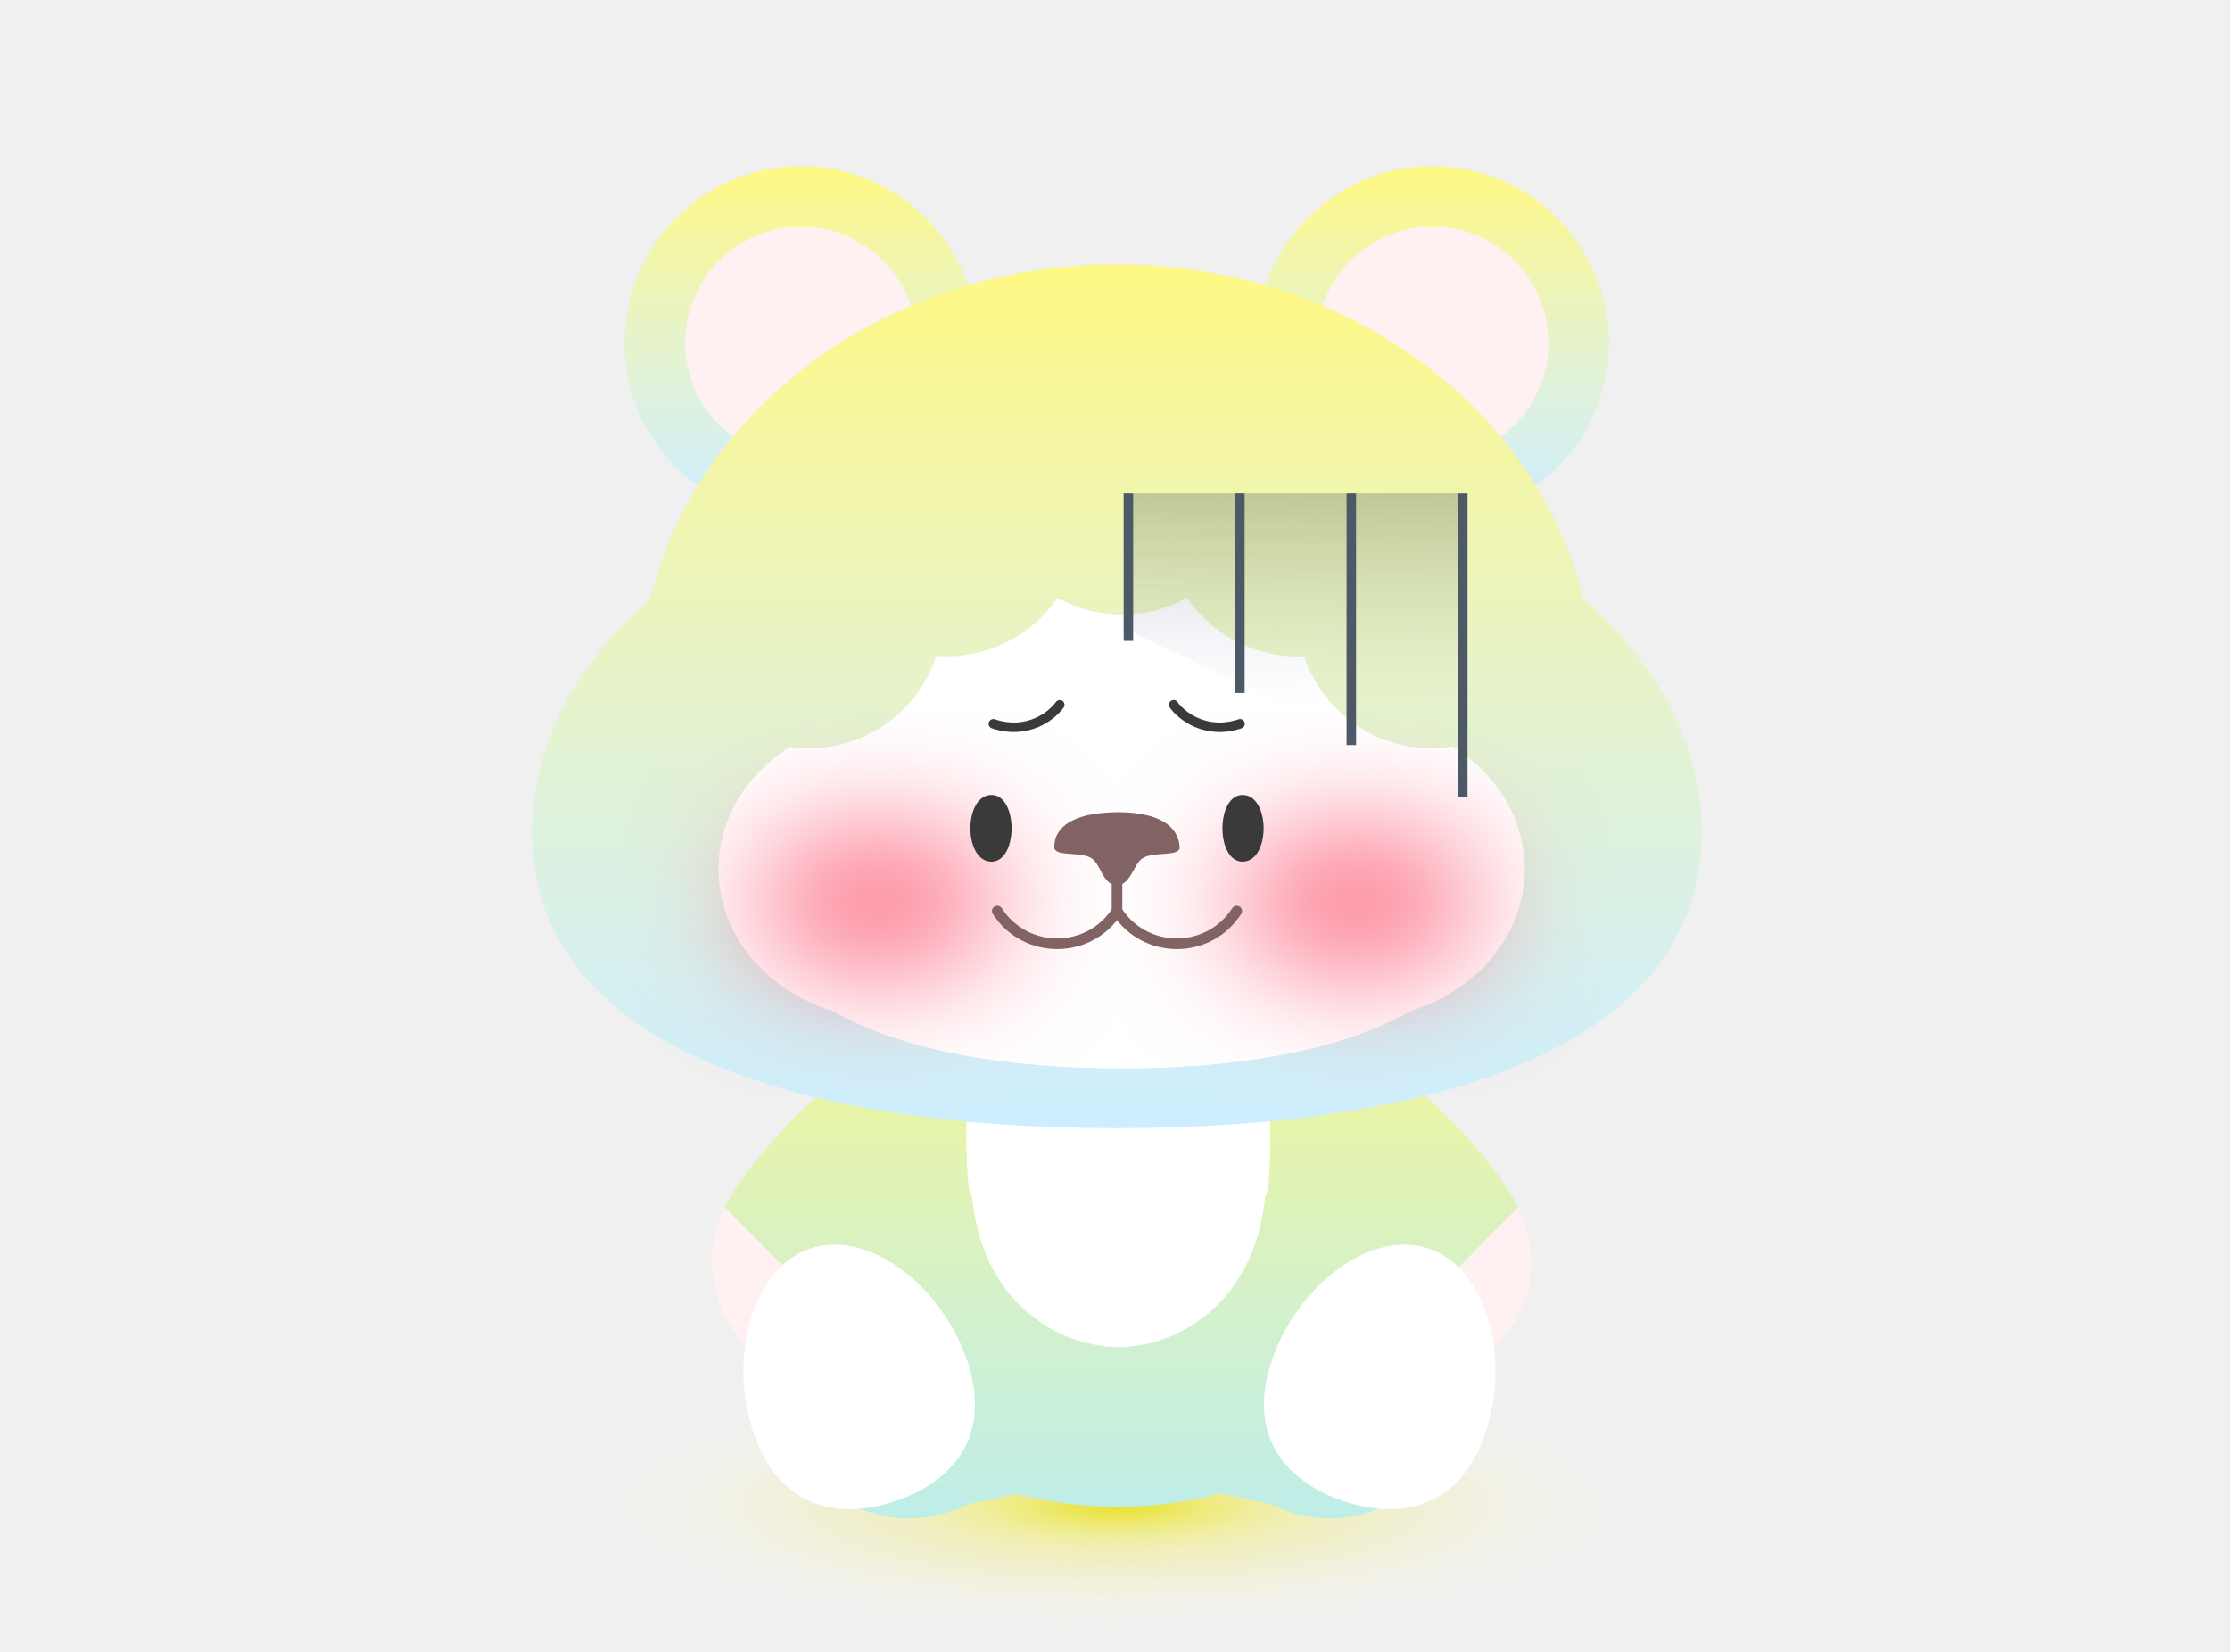
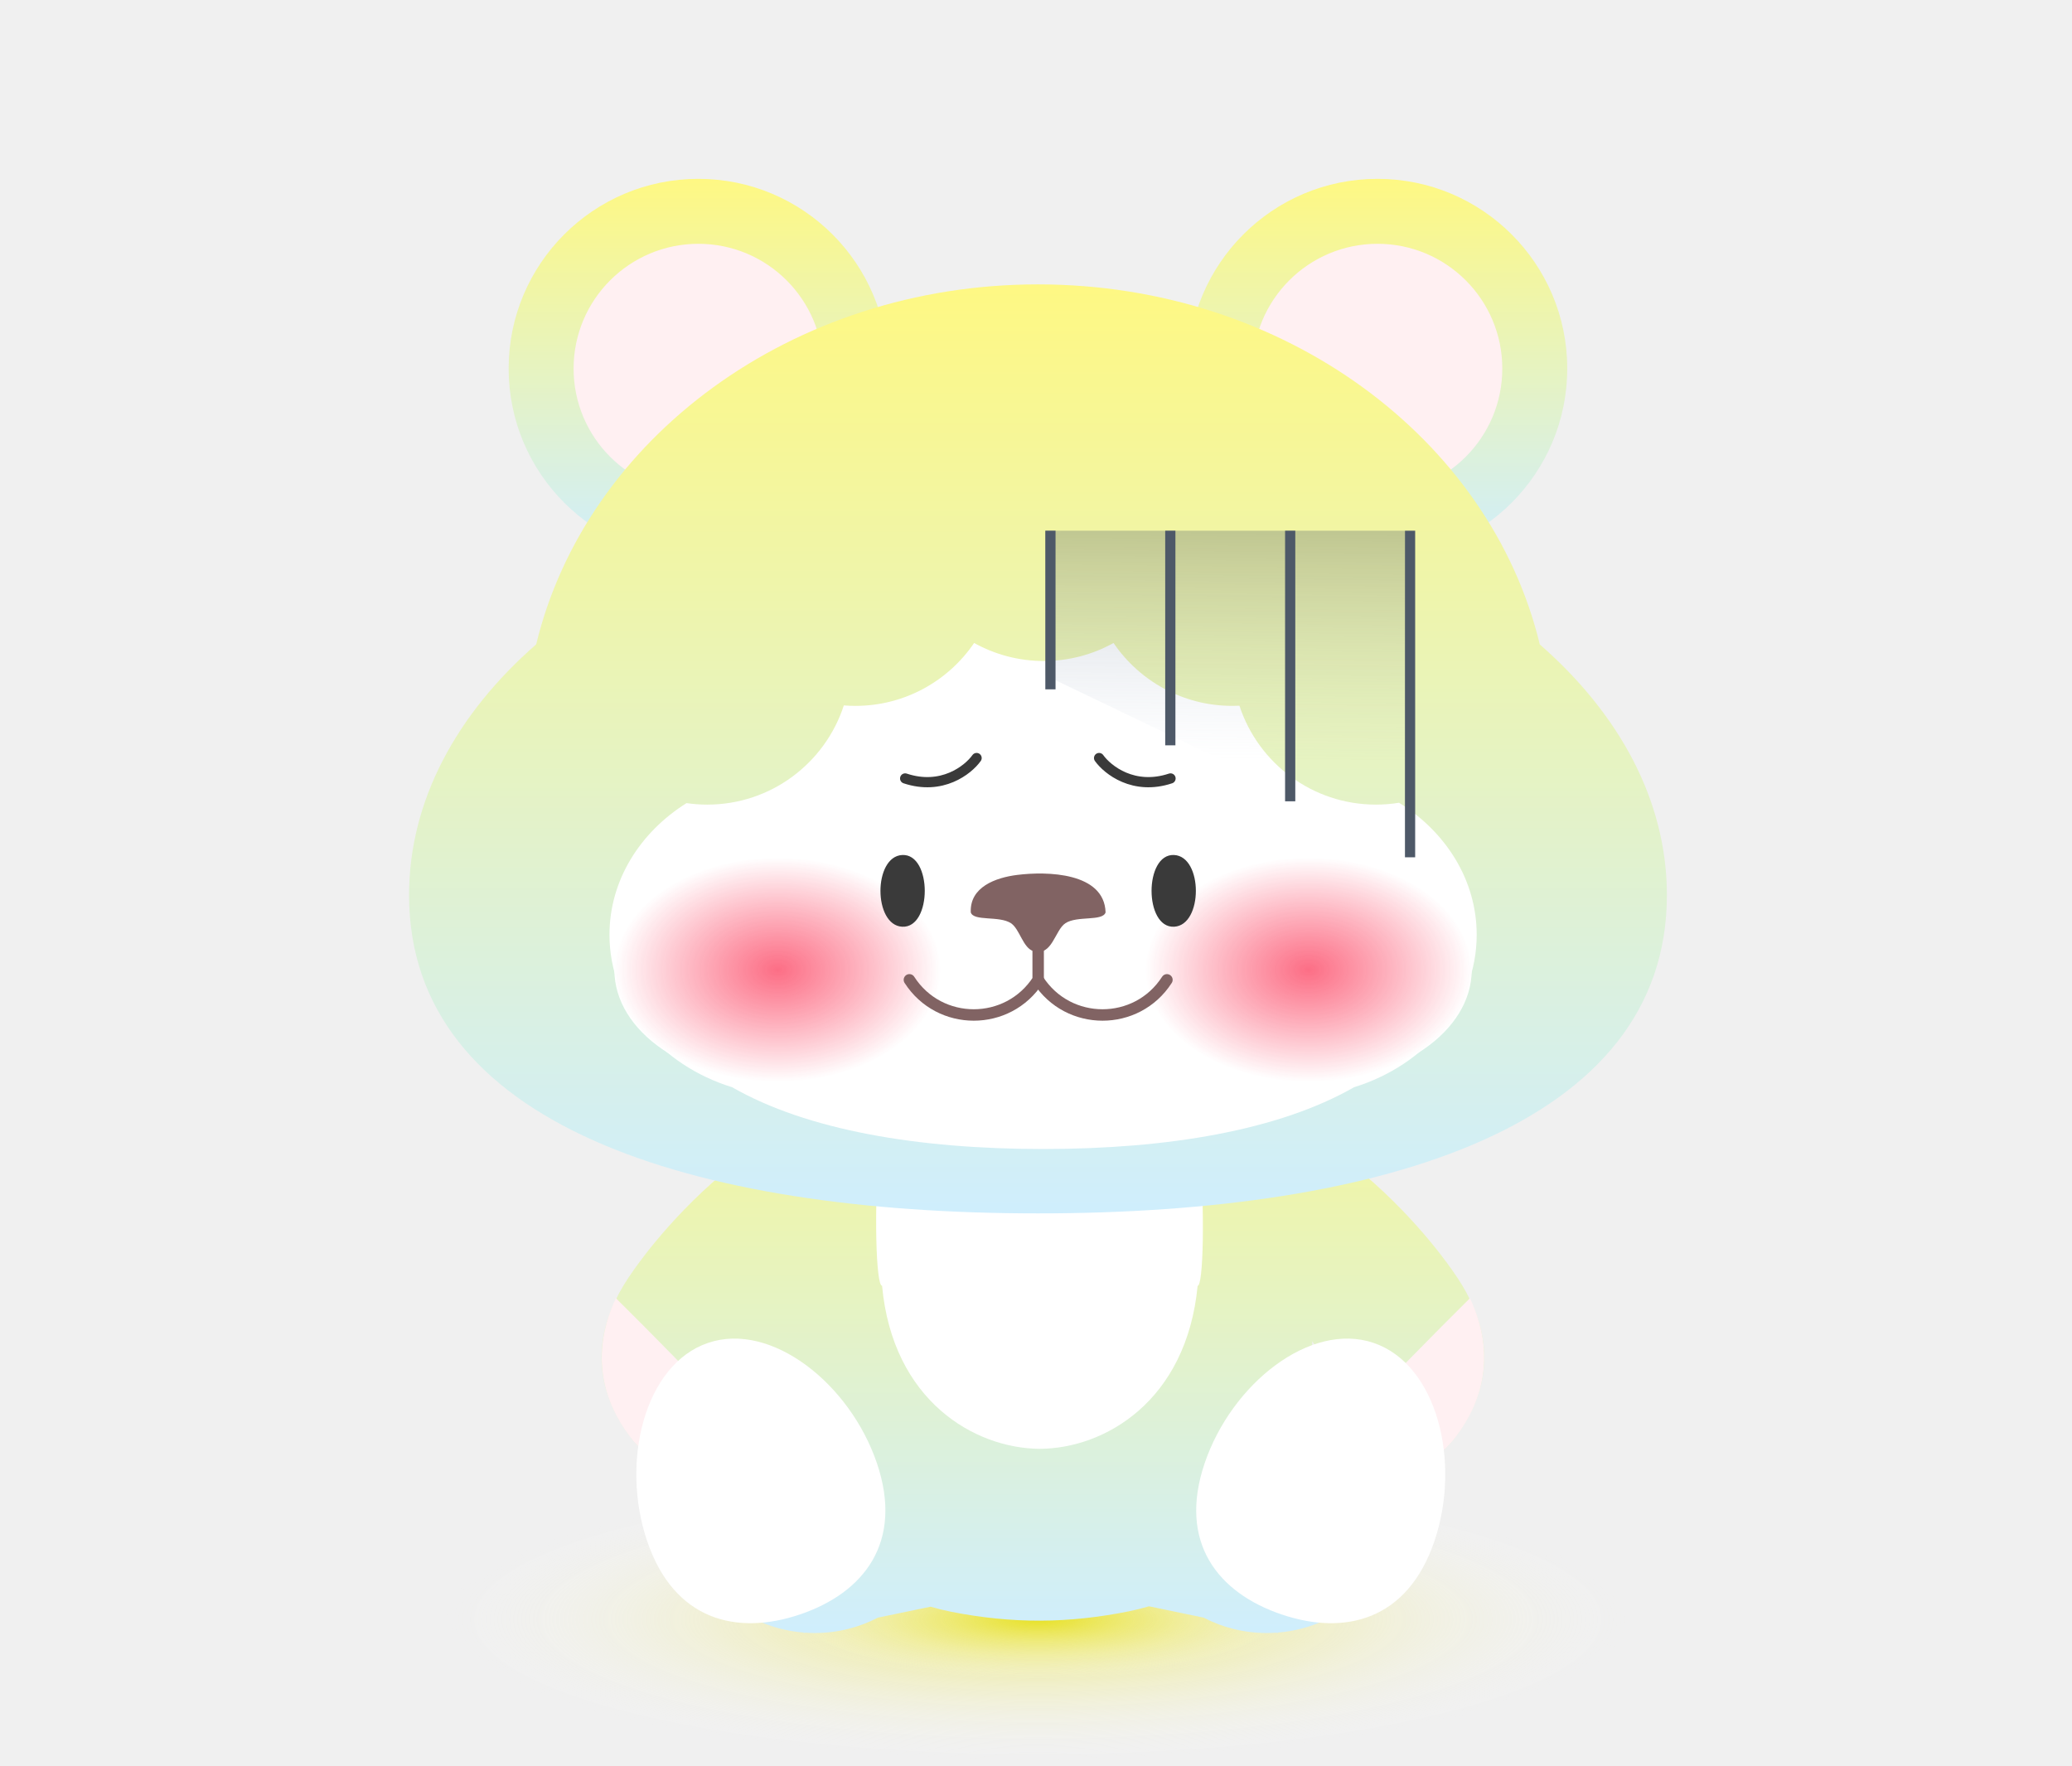
- <svg xmlns="http://www.w3.org/2000/svg" width="235" height="174" viewBox="0 0 235 174" fill="none">
-   <ellipse cx="117.683" cy="158.662" rx="58.5" ry="14" fill="url(#paint0_radial_124_6286)" />
-   <ellipse cx="117.683" cy="158.662" rx="26.5" ry="6" fill="url(#paint1_radial_124_6286)" />
-   <path d="M115.837 92.794C111.737 92.858 107.632 93.096 103.532 93.501C102.619 94.948 101.814 96.381 101.042 97.801C99.142 101.116 97.49 104.565 96.104 108.099C92.991 110.07 89.562 112.516 86.771 115.026C81.215 119.713 77.972 124.626 78.006 124.556C72.506 132.247 75.57 138.014 78.08 141.241L78.083 141.237C79.945 143.379 81.734 144.233 84.18 142.104C83.332 143.757 82.855 145.616 82.855 147.582C82.855 154.095 88.085 159.437 94.74 159.963V160.007L94.894 159.975C95.2 159.996 95.509 160.007 95.82 160.007C98.064 160.007 100.174 159.46 102.015 158.499L107.178 157.429C107.833 157.622 108.5 157.788 109.177 157.922C115.191 159.114 120.648 159.079 126.597 157.88C127.266 157.746 127.924 157.581 128.571 157.39L133.924 158.5C135.765 159.46 137.875 160.007 140.118 160.007C140.43 160.007 140.739 159.996 141.045 159.975L141.199 160.007V159.963C147.854 159.437 153.084 154.095 153.084 147.582C153.083 145.227 152.4 143.025 151.212 141.148C154.17 144.432 156.178 143.651 158.277 141.237L158.272 141.239C160.786 138.009 163.846 132.245 158.345 124.554C158.387 124.627 155.139 119.716 149.587 115.026C146.601 112.341 142.887 109.724 139.608 107.689C137.685 102.672 135.256 97.869 132.406 93.458C128.306 93.063 124.2 92.842 120.1 92.788C118.679 92.766 117.258 92.772 115.837 92.794ZM144.552 131.409C146.267 133.803 147.292 135.416 147.303 135.389C148.151 136.885 148.934 138.138 149.662 139.173C148.268 137.722 146.519 136.587 144.546 135.9C144.602 134.41 144.604 132.912 144.552 131.409ZM91.139 132.354C91.117 133.565 91.13 134.774 91.178 135.98C89.782 136.493 88.504 137.232 87.388 138.148C87.915 137.339 88.471 136.422 89.056 135.389C89.067 135.411 89.831 134.217 91.139 132.354Z" fill="#BEEDE8" />
-   <path d="M115.837 92.794C111.737 92.858 107.632 93.096 103.532 93.501C102.619 94.948 101.814 96.381 101.042 97.801C99.142 101.116 97.49 104.565 96.104 108.099C92.991 110.07 89.562 112.516 86.771 115.026C81.215 119.713 77.972 124.626 78.006 124.556C72.506 132.247 75.57 138.014 78.08 141.241L78.083 141.237C79.945 143.379 81.734 144.233 84.18 142.104C83.332 143.757 82.855 145.616 82.855 147.582C82.855 154.095 88.085 159.437 94.74 159.963V160.007L94.894 159.975C95.2 159.996 95.509 160.007 95.82 160.007C98.064 160.007 100.174 159.46 102.015 158.499L107.178 157.429C107.833 157.622 108.5 157.788 109.177 157.922C115.191 159.114 120.648 159.079 126.597 157.88C127.266 157.746 127.924 157.581 128.571 157.39L133.924 158.5C135.765 159.46 137.875 160.007 140.118 160.007C140.43 160.007 140.739 159.996 141.045 159.975L141.199 160.007V159.963C147.854 159.437 153.084 154.095 153.084 147.582C153.083 145.227 152.4 143.025 151.212 141.148C154.17 144.432 156.178 143.651 158.277 141.237L158.272 141.239C160.786 138.009 163.846 132.245 158.345 124.554C158.387 124.627 155.139 119.716 149.587 115.026C146.601 112.341 142.887 109.724 139.608 107.689C137.685 102.672 135.256 97.869 132.406 93.458C128.306 93.063 124.2 92.842 120.1 92.788C118.679 92.766 117.258 92.772 115.837 92.794ZM144.552 131.409C146.267 133.803 147.292 135.416 147.303 135.389C148.151 136.885 148.934 138.138 149.662 139.173C148.268 137.722 146.519 136.587 144.546 135.9C144.602 134.41 144.604 132.912 144.552 131.409ZM91.139 132.354C91.117 133.565 91.13 134.774 91.178 135.98C89.782 136.493 88.504 137.232 87.388 138.148C87.915 137.339 88.471 136.422 89.056 135.389C89.067 135.411 89.831 134.217 91.139 132.354Z" fill="url(#paint2_linear_124_6286)" style="mix-blend-mode:hard-light" />
-   <path d="M87.242 138.316C83.122 144.739 80.609 144.155 78.078 141.234C75.775 138.395 73.349 133.576 76.343 127.201C80.089 130.911 83.733 134.649 87.237 138.313L87.242 138.316Z" fill="#FFF0F2" />
-   <path d="M149.118 138.316C153.238 144.739 155.751 144.155 158.282 141.234C160.585 138.395 163.011 133.576 160.017 127.201C156.275 130.909 152.627 134.649 149.122 138.313L149.118 138.316Z" fill="#FFF0F2" />
-   <path d="M117.858 141.959C111.495 141.921 103.456 137.259 102.419 125.979C101.279 126.109 101.252 97.32 107.702 90.589C112.316 84.733 124.12 84.215 128.333 90.584C134.287 97.898 134.4 126.119 133.336 125.984C132.244 137.291 124.222 141.942 117.853 141.959H117.858Z" fill="white" />
-   <path d="M134.025 143.366C131.39 151.136 135.333 156.074 141.549 158.182C147.765 160.291 153.9 158.771 156.535 151.001C159.171 143.231 156.789 133.688 150.573 131.58C144.357 129.471 136.661 135.596 134.025 143.366Z" fill="white" />
-   <path d="M101.914 143.366C104.55 151.136 100.606 156.074 94.39 158.182C88.174 160.291 82.04 158.771 79.404 151.001C76.769 143.231 79.151 133.688 85.367 131.58C91.582 129.471 99.279 135.596 101.914 143.366Z" fill="white" />
-   <path d="M84.422 54.702C94.688 54.702 103.011 46.38 103.011 36.114C103.011 25.848 94.688 17.525 84.422 17.525C74.156 17.525 65.834 25.848 65.834 36.114C65.834 46.38 74.156 54.702 84.422 54.702Z" fill="#CDEEFF" />
-   <path d="M84.422 54.702C94.688 54.702 103.011 46.38 103.011 36.114C103.011 25.848 94.688 17.525 84.422 17.525C74.156 17.525 65.834 25.848 65.834 36.114C65.834 46.38 74.156 54.702 84.422 54.702Z" fill="url(#paint3_linear_124_6286)" style="mix-blend-mode:hard-light" />
-   <path d="M150.959 54.702C161.225 54.702 169.547 46.38 169.547 36.114C169.547 25.848 161.225 17.525 150.959 17.525C140.692 17.525 132.37 25.848 132.37 36.114C132.37 46.38 140.692 54.702 150.959 54.702Z" fill="#CDEEFF" />
-   <path d="M150.959 54.702C161.225 54.702 169.547 46.38 169.547 36.114C169.547 25.848 161.225 17.525 150.959 17.525C140.692 17.525 132.37 25.848 132.37 36.114C132.37 46.38 140.692 54.702 150.959 54.702Z" fill="url(#paint4_linear_124_6286)" style="mix-blend-mode:hard-light" />
-   <path d="M84.422 48.339C91.174 48.339 96.648 42.866 96.648 36.114C96.648 29.362 91.174 23.888 84.422 23.888C77.67 23.888 72.197 29.362 72.197 36.114C72.197 42.866 77.67 48.339 84.422 48.339Z" fill="#FFF0F2" />
-   <path d="M150.958 48.339C157.71 48.339 163.184 42.866 163.184 36.114C163.184 29.362 157.71 23.888 150.958 23.888C144.206 23.888 138.733 29.362 138.733 36.114C138.733 42.866 144.206 48.339 150.958 48.339Z" fill="#FFF0F2" />
-   <path d="M166.856 63.134C161.985 42.976 141.826 27.864 117.694 27.864C93.562 27.864 73.404 42.983 68.532 63.134C60.717 69.968 56.077 78.477 56.077 87.701C56.077 110.2 83.665 118.891 117.694 118.891C151.723 118.891 179.311 110.2 179.311 87.701C179.311 78.477 174.671 69.968 166.856 63.141V63.134Z" fill="#CDEEFF" />
-   <path d="M166.856 63.134C161.985 42.976 141.826 27.864 117.694 27.864C93.562 27.864 73.404 42.983 68.532 63.134C60.717 69.968 56.077 78.477 56.077 87.701C56.077 110.2 83.665 118.891 117.694 118.891C151.723 118.891 179.311 110.2 179.311 87.701C179.311 78.477 174.671 69.968 166.856 63.141V63.134Z" fill="url(#paint5_linear_124_6286)" style="mix-blend-mode:hard-light" />
-   <path d="M125.096 63C127.628 66.72 131.896 69.164 136.735 69.164C136.968 69.164 137.2 69.158 137.431 69.147C139.272 74.773 144.565 78.838 150.807 78.838C151.577 78.838 152.332 78.774 153.068 78.655C157.67 81.521 160.676 86.246 160.676 91.591C160.676 98.496 155.658 104.367 148.663 106.528C141.294 110.75 130.432 112.583 118.193 112.583C105.955 112.583 95.094 110.75 87.725 106.528C80.729 104.367 75.712 98.497 75.712 91.591C75.712 86.269 78.691 81.561 83.26 78.691C83.923 78.787 84.6 78.838 85.29 78.838C91.542 78.838 96.84 74.759 98.673 69.118C99.045 69.148 99.42 69.164 99.8 69.164C104.639 69.164 108.907 66.72 111.439 63C113.462 64.125 115.789 64.767 118.268 64.767C120.746 64.767 123.073 64.125 125.096 63Z" fill="white" />
-   <g filter="url(#filter0_f_124_6286)">
-     <path d="M92.458 101.677C99.813 101.677 105.775 98.695 105.775 95.018C105.775 91.341 99.813 88.359 92.458 88.359C85.103 88.359 79.141 91.341 79.141 95.018C79.141 98.695 85.103 101.677 92.458 101.677Z" fill="#FC5E78" />
+ <svg xmlns="http://www.w3.org/2000/svg" width="203" height="173" viewBox="0 0 203 173" fill="none">
+   <ellipse cx="101.683" cy="158.662" rx="58.5" ry="14" fill="url(#paint0_radial_4476_37913)" />
+   <ellipse cx="101.683" cy="158.662" rx="26.5" ry="6" fill="url(#paint1_radial_4476_37913)" />
+   <path d="M99.838 92.794C95.738 92.859 91.632 93.096 87.532 93.501C86.619 94.948 85.814 96.381 85.042 97.802C83.142 101.116 81.49 104.565 80.104 108.099C76.991 110.07 73.562 112.516 70.771 115.026C65.215 119.713 61.973 124.626 62.007 124.556C56.506 132.247 59.57 138.014 62.08 141.241L62.083 141.237C63.945 143.379 65.734 144.233 68.18 142.104C67.332 143.757 66.855 145.616 66.855 147.582C66.855 154.095 72.085 159.437 78.74 159.964V160.008L78.894 159.975C79.2 159.996 79.509 160.008 79.82 160.008C82.064 160.008 84.175 159.46 86.015 158.499L91.178 157.429C91.833 157.622 92.5 157.788 93.177 157.923C99.191 159.114 104.648 159.079 110.597 157.881C111.266 157.746 111.924 157.582 112.571 157.39L117.925 158.5C119.765 159.461 121.875 160.008 124.118 160.008C124.43 160.008 124.739 159.996 125.046 159.975L125.199 160.008V159.964C131.854 159.437 137.084 154.095 137.084 147.582C137.084 145.227 136.4 143.025 135.213 141.148C138.17 144.432 140.178 143.651 142.277 141.237L142.272 141.239C144.787 138.009 147.846 132.245 142.345 124.554C142.387 124.627 139.139 119.716 133.588 115.026C130.601 112.341 126.887 109.724 123.608 107.689C121.685 102.672 119.256 97.869 116.406 93.458C112.306 93.063 108.2 92.842 104.1 92.788C102.68 92.766 101.258 92.772 99.838 92.794ZM128.552 131.409C130.268 133.803 131.292 135.416 131.303 135.389C132.151 136.886 132.934 138.138 133.662 139.174C132.268 137.722 130.52 136.587 128.547 135.9C128.602 134.41 128.604 132.912 128.552 131.409ZM75.139 132.354C75.117 133.565 75.13 134.774 75.178 135.98C73.782 136.494 72.504 137.232 71.388 138.148C71.915 137.339 72.471 136.422 73.056 135.389C73.067 135.411 73.831 134.217 75.139 132.354Z" fill="url(#paint2_linear_4476_37913)" />
+   <path d="M71.242 138.316C67.122 144.739 64.609 144.155 62.078 141.234C59.775 138.395 57.349 133.576 60.343 127.201C64.089 130.911 67.733 134.649 71.237 138.313L71.242 138.316Z" fill="#FFF0F2" />
+   <path d="M133.118 138.316C137.238 144.739 139.751 144.155 142.282 141.234C144.585 138.395 147.011 133.576 144.017 127.201C140.275 130.908 136.627 134.649 133.122 138.313L133.118 138.316Z" fill="#FFF0F2" />
+   <path d="M101.859 141.959C95.495 141.921 87.456 137.259 86.419 125.979C85.279 126.109 85.252 97.32 91.702 90.589C96.316 84.733 108.12 84.215 112.333 90.584C118.287 97.898 118.4 126.119 117.336 125.984C116.245 137.291 108.222 141.942 101.853 141.959H101.859Z" fill="white" />
+   <path d="M118.025 143.366C115.39 151.136 119.333 156.074 125.549 158.182C131.765 160.291 137.9 158.771 140.535 151.001C143.171 143.231 140.789 133.688 134.573 131.58C128.357 129.471 120.661 135.596 118.025 143.366Z" fill="white" />
+   <path d="M85.914 143.366C88.55 151.136 84.606 156.074 78.39 158.182C72.174 160.291 66.04 158.771 63.404 151.001C60.769 143.231 63.151 133.688 69.367 131.58C75.583 129.471 83.279 135.596 85.914 143.366Z" fill="white" />
+   <path d="M68.422 54.703C78.688 54.703 87.011 46.38 87.011 36.114C87.011 25.848 78.688 17.525 68.422 17.525C58.156 17.525 49.834 25.848 49.834 36.114C49.834 46.38 58.156 54.703 68.422 54.703Z" fill="url(#paint3_linear_4476_37913)" />
+   <path d="M134.959 54.703C145.225 54.703 153.547 46.38 153.547 36.114C153.547 25.848 145.225 17.525 134.959 17.525C124.692 17.525 116.37 25.848 116.37 36.114C116.37 46.38 124.692 54.703 134.959 54.703Z" fill="url(#paint4_linear_4476_37913)" />
+   <path d="M68.422 48.339C75.174 48.339 80.648 42.866 80.648 36.114C80.648 29.362 75.174 23.888 68.422 23.888C61.67 23.888 56.197 29.362 56.197 36.114C56.197 42.866 61.67 48.339 68.422 48.339Z" fill="#FFF0F2" />
+   <path d="M134.958 48.339C141.71 48.339 147.184 42.866 147.184 36.114C147.184 29.362 141.71 23.888 134.958 23.888C128.206 23.888 122.733 29.362 122.733 36.114C122.733 42.866 128.206 48.339 134.958 48.339Z" fill="#FFF0F2" />
+   <path d="M150.856 63.134C145.985 42.976 125.826 27.864 101.694 27.864C77.562 27.864 57.404 42.983 52.532 63.134C44.717 69.968 40.077 78.477 40.077 87.701C40.077 110.2 67.665 118.891 101.694 118.891C135.723 118.891 163.311 110.2 163.311 87.701C163.311 78.477 158.671 69.968 150.856 63.141V63.134Z" fill="url(#paint5_linear_4476_37913)" />
+   <path d="M109.096 63C111.628 66.72 115.896 69.164 120.735 69.164C120.968 69.164 121.2 69.158 121.431 69.147C123.272 74.773 128.565 78.838 134.807 78.838C135.577 78.838 136.332 78.774 137.068 78.655C141.67 81.521 144.676 86.246 144.676 91.591C144.676 98.496 139.658 104.367 132.663 106.528C125.294 110.75 114.432 112.583 102.193 112.583C89.955 112.583 79.094 110.75 71.725 106.528C64.729 104.367 59.712 98.497 59.712 91.591C59.712 86.269 62.691 81.561 67.26 78.691C67.923 78.787 68.6 78.838 69.29 78.838C75.542 78.838 80.84 74.759 82.673 69.118C83.045 69.148 83.42 69.164 83.8 69.164C88.639 69.164 92.907 66.72 95.439 63C97.462 64.125 99.789 64.767 102.268 64.767C104.746 64.767 107.073 64.125 109.096 63Z" fill="white" />
+   <path d="M76.191 106.018C85.027 106.018 92.191 101.093 92.191 95.018C92.191 88.943 85.027 84.018 76.191 84.018C67.354 84.018 60.191 88.943 60.191 95.018C60.191 101.093 67.354 106.018 76.191 106.018Z" fill="url(#paint6_radial_4476_37913)" />
+   <path d="M128.191 106.018C137.027 106.018 144.191 101.093 144.191 95.018C144.191 88.943 137.027 84.018 128.191 84.018C119.354 84.018 112.191 88.943 112.191 95.018C112.191 101.093 119.354 106.018 128.191 106.018Z" fill="url(#paint7_radial_4476_37913)" />
+   <path d="M101.712 90.399V96.006V96.006C98.76 100.598 92.047 100.598 89.096 96.006V96.006" stroke="#816363" stroke-width="1.121" stroke-linecap="round" stroke-linejoin="bevel" />
+   <path d="M101.712 96.007V96.007C104.664 100.598 111.376 100.598 114.328 96.007V96.007" stroke="#816363" stroke-width="1.121" stroke-linecap="round" stroke-linejoin="bevel" />
+   <g clip-path="url(#clip0_4476_37913)">
+     <path d="M99.652 85.728C102.559 85.36 108.198 85.466 108.317 89.401C108.028 90.296 105.532 89.703 104.382 90.458C103.344 91.145 103.099 93.707 101.289 93.21C100.212 92.915 99.923 91.039 99.045 90.458C97.898 89.703 95.398 90.296 95.11 89.401C94.994 86.905 97.56 85.99 99.652 85.728Z" fill="#816363" />
+     <path d="M88.392 83.775C91.339 83.626 91.339 90.952 88.392 90.803C85.551 90.657 85.551 83.921 88.392 83.775Z" fill="#3A3A3A" />
+     <path d="M115.032 83.775C117.873 83.921 117.873 90.657 115.032 90.803C112.085 90.952 112.085 83.626 115.032 83.775Z" fill="#3A3A3A" />
  </g>
-   <g filter="url(#filter1_f_124_6286)">
-     <path d="M142.923 101.677C150.278 101.677 156.241 98.695 156.241 95.018C156.241 91.341 150.278 88.359 142.923 88.359C135.569 88.359 129.606 91.341 129.606 95.018C129.606 98.695 135.569 101.677 142.923 101.677Z" fill="#FC5E78" />
-   </g>
-   <path d="M117.712 90.399V96.006V96.006C114.76 100.598 108.047 100.598 105.095 96.006V96.006" stroke="#816363" stroke-width="1.121" stroke-linecap="round" stroke-linejoin="bevel" />
-   <path d="M117.712 96.006V96.006C120.664 100.598 127.376 100.598 130.328 96.006V96.006" stroke="#816363" stroke-width="1.121" stroke-linecap="round" stroke-linejoin="bevel" />
-   <g clip-path="url(#clip0_124_6286)">
-     <path d="M115.652 85.728C118.559 85.36 124.198 85.466 124.317 89.401C124.028 90.296 121.532 89.703 120.382 90.458C119.344 91.145 119.099 93.707 117.289 93.21C116.212 92.915 115.923 91.038 115.045 90.458C113.898 89.703 111.399 90.296 111.11 89.401C110.994 86.905 113.56 85.99 115.652 85.728Z" fill="#816363" />
-     <path d="M104.392 83.775C107.339 83.626 107.339 90.952 104.392 90.803C101.551 90.657 101.551 83.921 104.392 83.775Z" fill="#3A3A3A" />
-     <path d="M131.032 83.775C133.873 83.921 133.873 90.657 131.032 90.803C128.085 90.952 128.085 83.626 131.032 83.775Z" fill="#3A3A3A" />
-   </g>
-   <path d="M123.68 74.274C124.513 75.441 127.08 77.474 130.68 76.274" stroke="#3A3A3A" stroke-linecap="round" />
-   <path d="M111.68 74.274C110.847 75.441 108.28 77.474 104.68 76.274" stroke="#3A3A3A" stroke-linecap="round" />
-   <path d="M153.648 52H118.414V66.171L153.648 83.086V52Z" fill="url(#paint6_linear_124_6286)" fill-opacity="0.3" />
-   <line x1="118.914" y1="52" x2="118.914" y2="67.543" stroke="#4E5968" />
-   <line x1="130.659" y1="52" x2="130.659" y2="73.029" stroke="#4E5968" />
-   <line x1="142.403" y1="52" x2="142.403" y2="78.514" stroke="#4E5968" />
-   <line x1="154.148" y1="52" x2="154.148" y2="84" stroke="#4E5968" />
+   <path d="M107.68 74.274C108.513 75.441 111.08 77.474 114.68 76.274" stroke="#3A3A3A" stroke-linecap="round" />
+   <path d="M95.68 74.274C94.847 75.441 92.28 77.474 88.68 76.274" stroke="#3A3A3A" stroke-linecap="round" />
+   <path d="M137.648 52H102.414V66.171L137.648 83.086V52Z" fill="url(#paint8_linear_4476_37913)" fill-opacity="0.3" />
+   <line x1="102.914" y1="52" x2="102.914" y2="67.543" stroke="#4E5968" />
+   <line x1="114.659" y1="52" x2="114.659" y2="73.029" stroke="#4E5968" />
+   <line x1="126.403" y1="52" x2="126.403" y2="78.514" stroke="#4E5968" />
+   <line x1="138.148" y1="52" x2="138.148" y2="84" stroke="#4E5968" />
  <defs>
-     <filter id="filter0_f_124_6286" x="65.824" y="75.042" width="53.269" height="39.952" filterUnits="userSpaceOnUse" color-interpolation-filters="sRGB">
-       <feFlood flood-opacity="0" result="BackgroundImageFix" />
-       <feBlend mode="normal" in="SourceGraphic" in2="BackgroundImageFix" result="shape" />
-       <feGaussianBlur stdDeviation="6.659" result="effect1_foregroundBlur_124_6286" />
-     </filter>
-     <filter id="filter1_f_124_6286" x="116.289" y="75.042" width="53.269" height="39.952" filterUnits="userSpaceOnUse" color-interpolation-filters="sRGB">
-       <feFlood flood-opacity="0" result="BackgroundImageFix" />
-       <feBlend mode="normal" in="SourceGraphic" in2="BackgroundImageFix" result="shape" />
-       <feGaussianBlur stdDeviation="6.659" result="effect1_foregroundBlur_124_6286" />
-     </filter>
-     <radialGradient id="paint0_radial_124_6286" cx="0" cy="0" r="1" gradientUnits="userSpaceOnUse" gradientTransform="translate(117.683 158.662) scale(58.5 14)">
+     <radialGradient id="paint0_radial_4476_37913" cx="0" cy="0" r="1" gradientUnits="userSpaceOnUse" gradientTransform="translate(101.683 158.662) scale(58.5 14)">
      <stop stop-color="#E6DF0A" stop-opacity="0.6" />
      <stop offset="1" stop-color="white" stop-opacity="0" />
    </radialGradient>
-     <radialGradient id="paint1_radial_124_6286" cx="0" cy="0" r="1" gradientUnits="userSpaceOnUse" gradientTransform="translate(117.683 158.662) scale(26.5 6)">
+     <radialGradient id="paint1_radial_4476_37913" cx="0" cy="0" r="1" gradientUnits="userSpaceOnUse" gradientTransform="translate(101.683 158.662) scale(26.5 6)">
      <stop stop-color="#E6DF0A" stop-opacity="0.7" />
      <stop offset="1" stop-color="white" stop-opacity="0" />
    </radialGradient>
-     <linearGradient id="paint2_linear_124_6286" x1="118.177" y1="92.774" x2="118.177" y2="160.007" gradientUnits="userSpaceOnUse">
-       <stop stop-color="#FFCC41" />
-       <stop offset="1" stop-color="#FFD257" stop-opacity="0" />
+     <linearGradient id="paint2_linear_4476_37913" x1="102.176" y1="92.774" x2="102.176" y2="160.007" gradientUnits="userSpaceOnUse">
+       <stop stop-color="#FEF883" />
+       <stop offset="1" stop-color="#CFEEFD" />
    </linearGradient>
-     <linearGradient id="paint3_linear_124_6286" x1="84.422" y1="17.525" x2="84.422" y2="54.702" gradientUnits="userSpaceOnUse">
-       <stop stop-color="#FFCC41" />
-       <stop offset="1" stop-color="#FFD257" stop-opacity="0" />
+     <linearGradient id="paint3_linear_4476_37913" x1="68.422" y1="17.525" x2="68.422" y2="54.703" gradientUnits="userSpaceOnUse">
+       <stop stop-color="#FEF883" />
+       <stop offset="1" stop-color="#CFEEFD" />
    </linearGradient>
-     <linearGradient id="paint4_linear_124_6286" x1="150.959" y1="17.525" x2="150.959" y2="54.702" gradientUnits="userSpaceOnUse">
-       <stop stop-color="#FFCC41" />
-       <stop offset="1" stop-color="#FFD257" stop-opacity="0" />
+     <linearGradient id="paint4_linear_4476_37913" x1="134.959" y1="17.525" x2="134.959" y2="54.703" gradientUnits="userSpaceOnUse">
+       <stop stop-color="#FEF883" />
+       <stop offset="1" stop-color="#CFEEFD" />
    </linearGradient>
-     <linearGradient id="paint5_linear_124_6286" x1="117.694" y1="27.864" x2="117.694" y2="118.891" gradientUnits="userSpaceOnUse">
-       <stop stop-color="#FFCC41" />
-       <stop offset="1" stop-color="#FFD257" stop-opacity="0" />
+     <linearGradient id="paint5_linear_4476_37913" x1="101.694" y1="27.864" x2="101.694" y2="118.891" gradientUnits="userSpaceOnUse">
+       <stop stop-color="#FEF883" />
+       <stop offset="1" stop-color="#CFEEFD" />
    </linearGradient>
-     <linearGradient id="paint6_linear_124_6286" x1="136.031" y1="52" x2="135.746" y2="74.406" gradientUnits="userSpaceOnUse">
+     <radialGradient id="paint6_radial_4476_37913" cx="0" cy="0" r="1" gradientUnits="userSpaceOnUse" gradientTransform="translate(76.1908 95.0178) rotate(90) scale(11 16)">
+       <stop stop-color="#FC5E78" stop-opacity="0.9" />
+       <stop offset="1" stop-color="white" />
+     </radialGradient>
+     <radialGradient id="paint7_radial_4476_37913" cx="0" cy="0" r="1" gradientUnits="userSpaceOnUse" gradientTransform="translate(128.191 95.0178) rotate(90) scale(11 16)">
+       <stop stop-color="#FC5E78" stop-opacity="0.9" />
+       <stop offset="1" stop-color="white" />
+     </radialGradient>
+     <linearGradient id="paint8_linear_4476_37913" x1="120.031" y1="52" x2="119.746" y2="74.406" gradientUnits="userSpaceOnUse">
      <stop stop-color="#4E5968" />
      <stop offset="1" stop-color="#9BB0CE" stop-opacity="0" />
    </linearGradient>
-     <clipPath id="clip0_124_6286">
-       <rect width="35.108" height="9.497" fill="white" transform="translate(100.157 83.7755)" />
+     <clipPath id="clip0_4476_37913">
+       <rect width="35.108" height="9.497" fill="white" transform="translate(84.1575 83.7755)" />
    </clipPath>
  </defs>
</svg>
